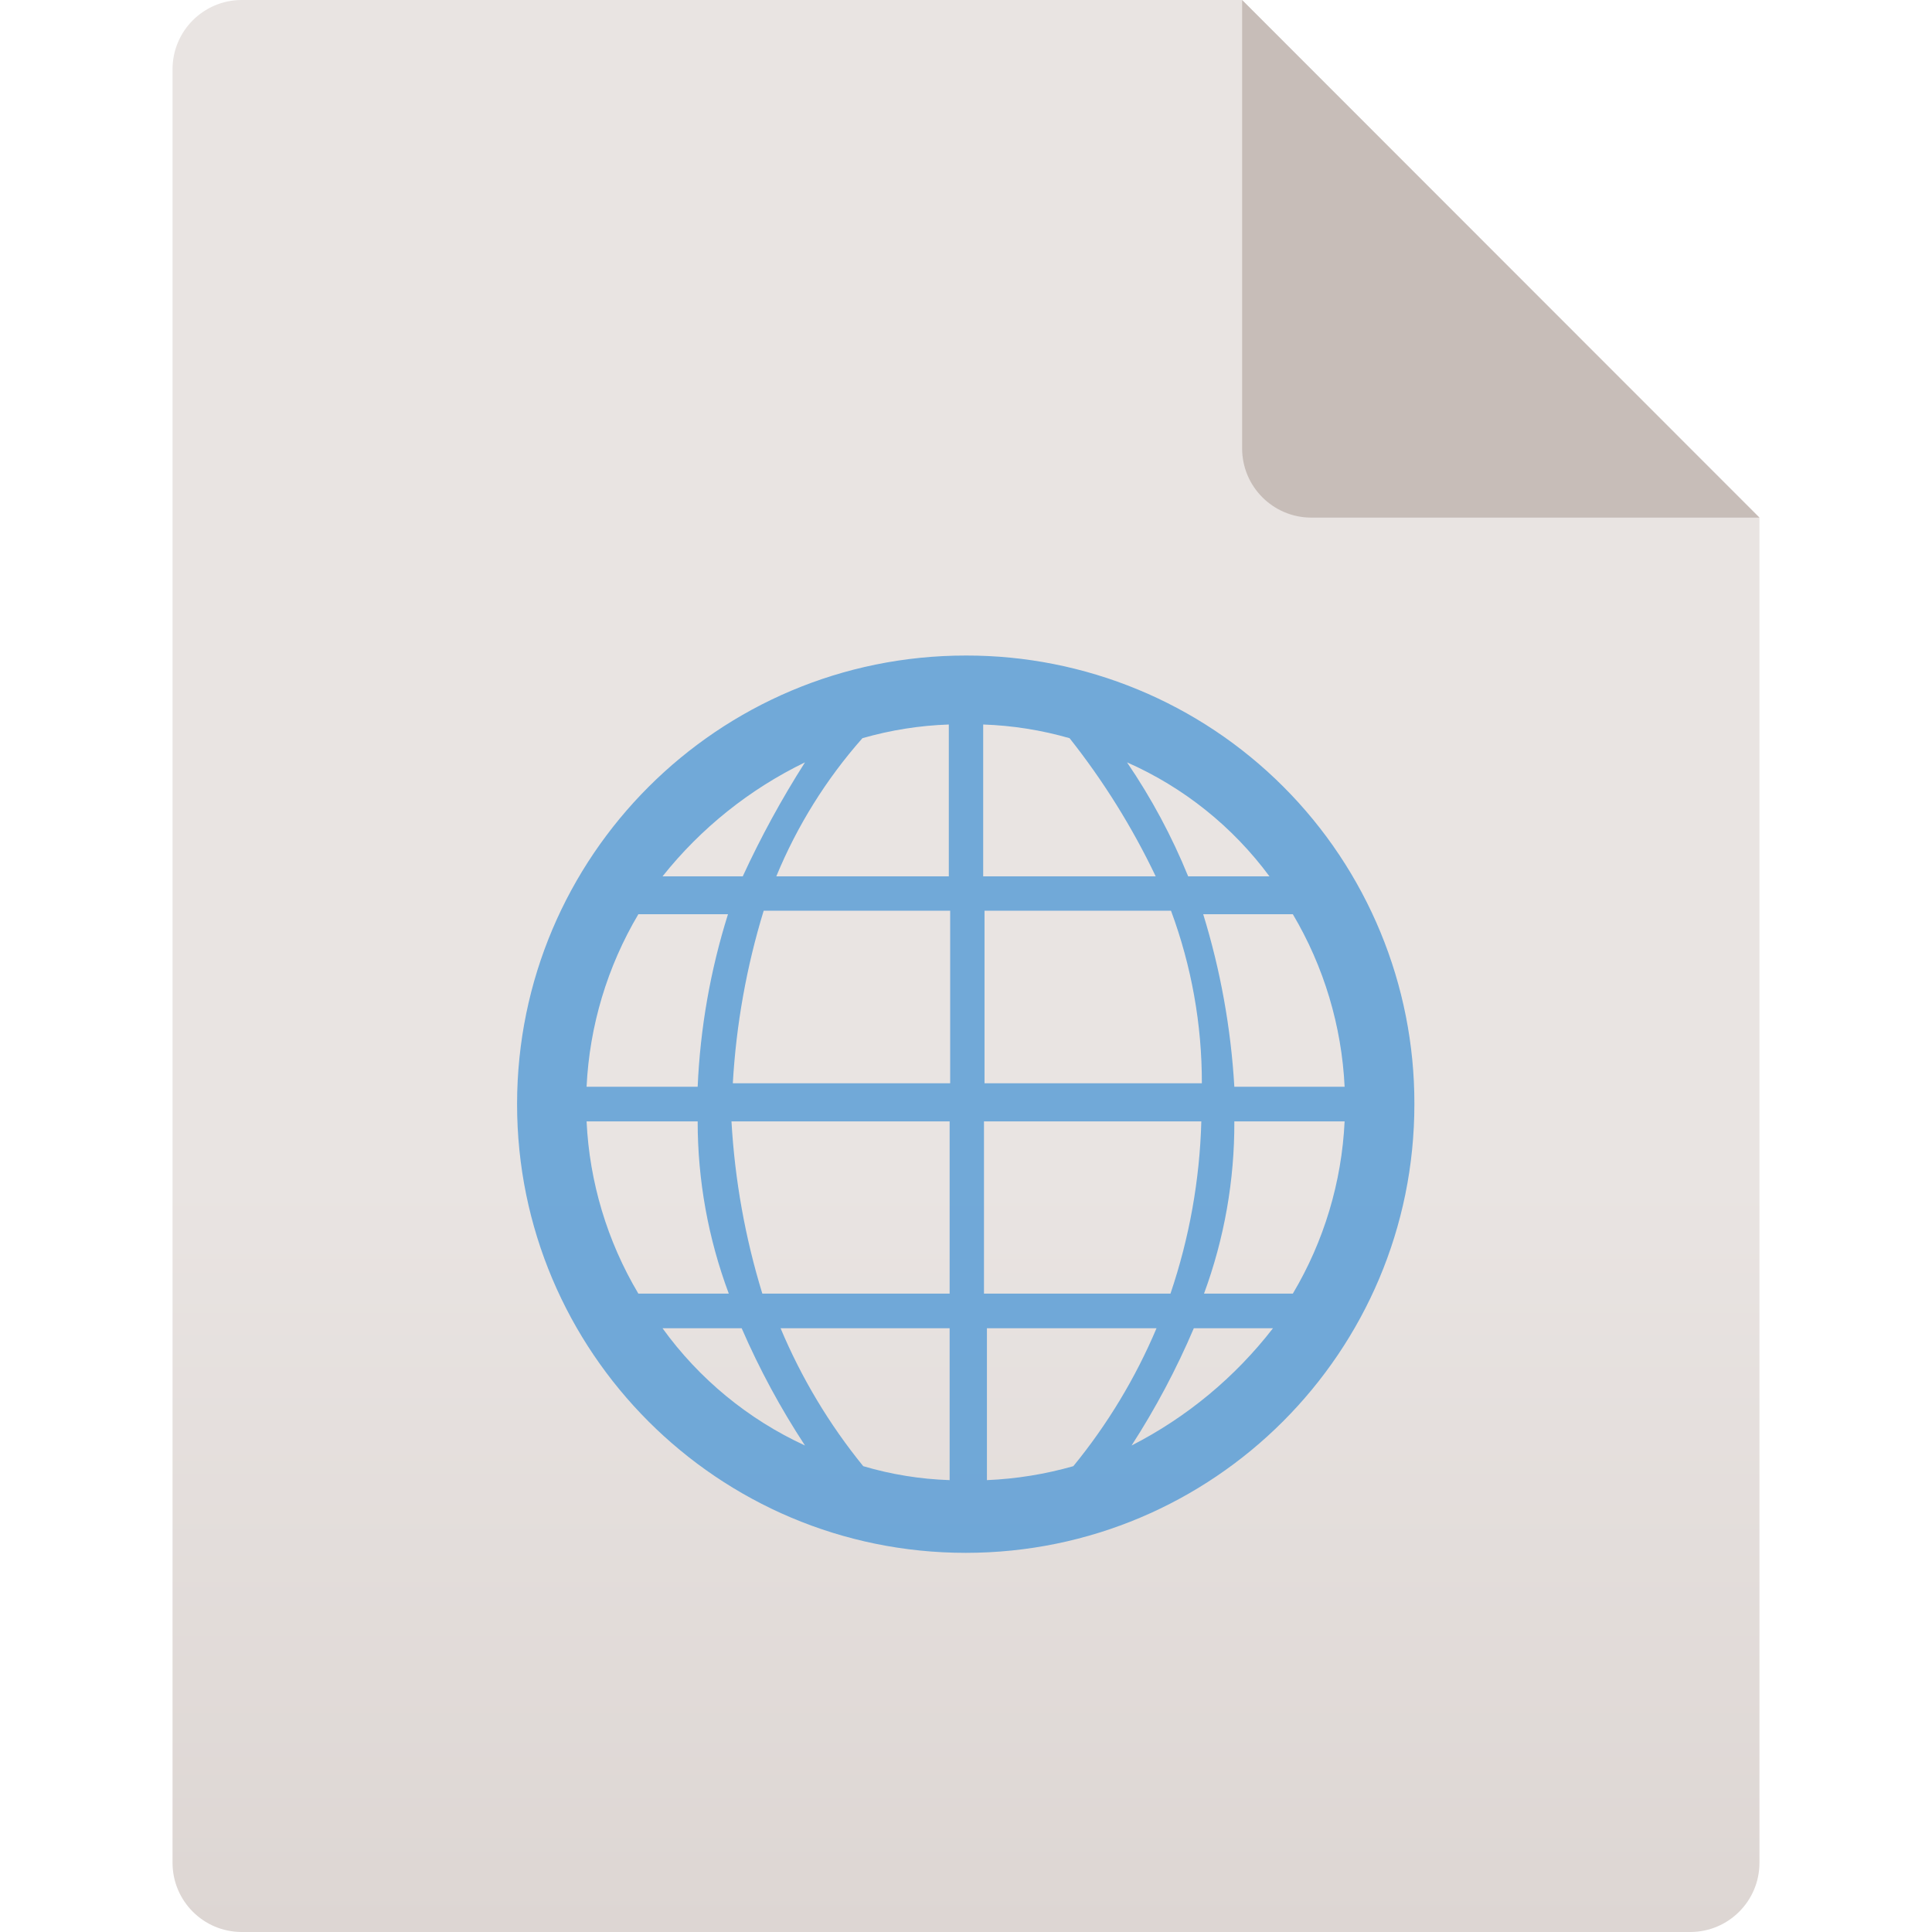
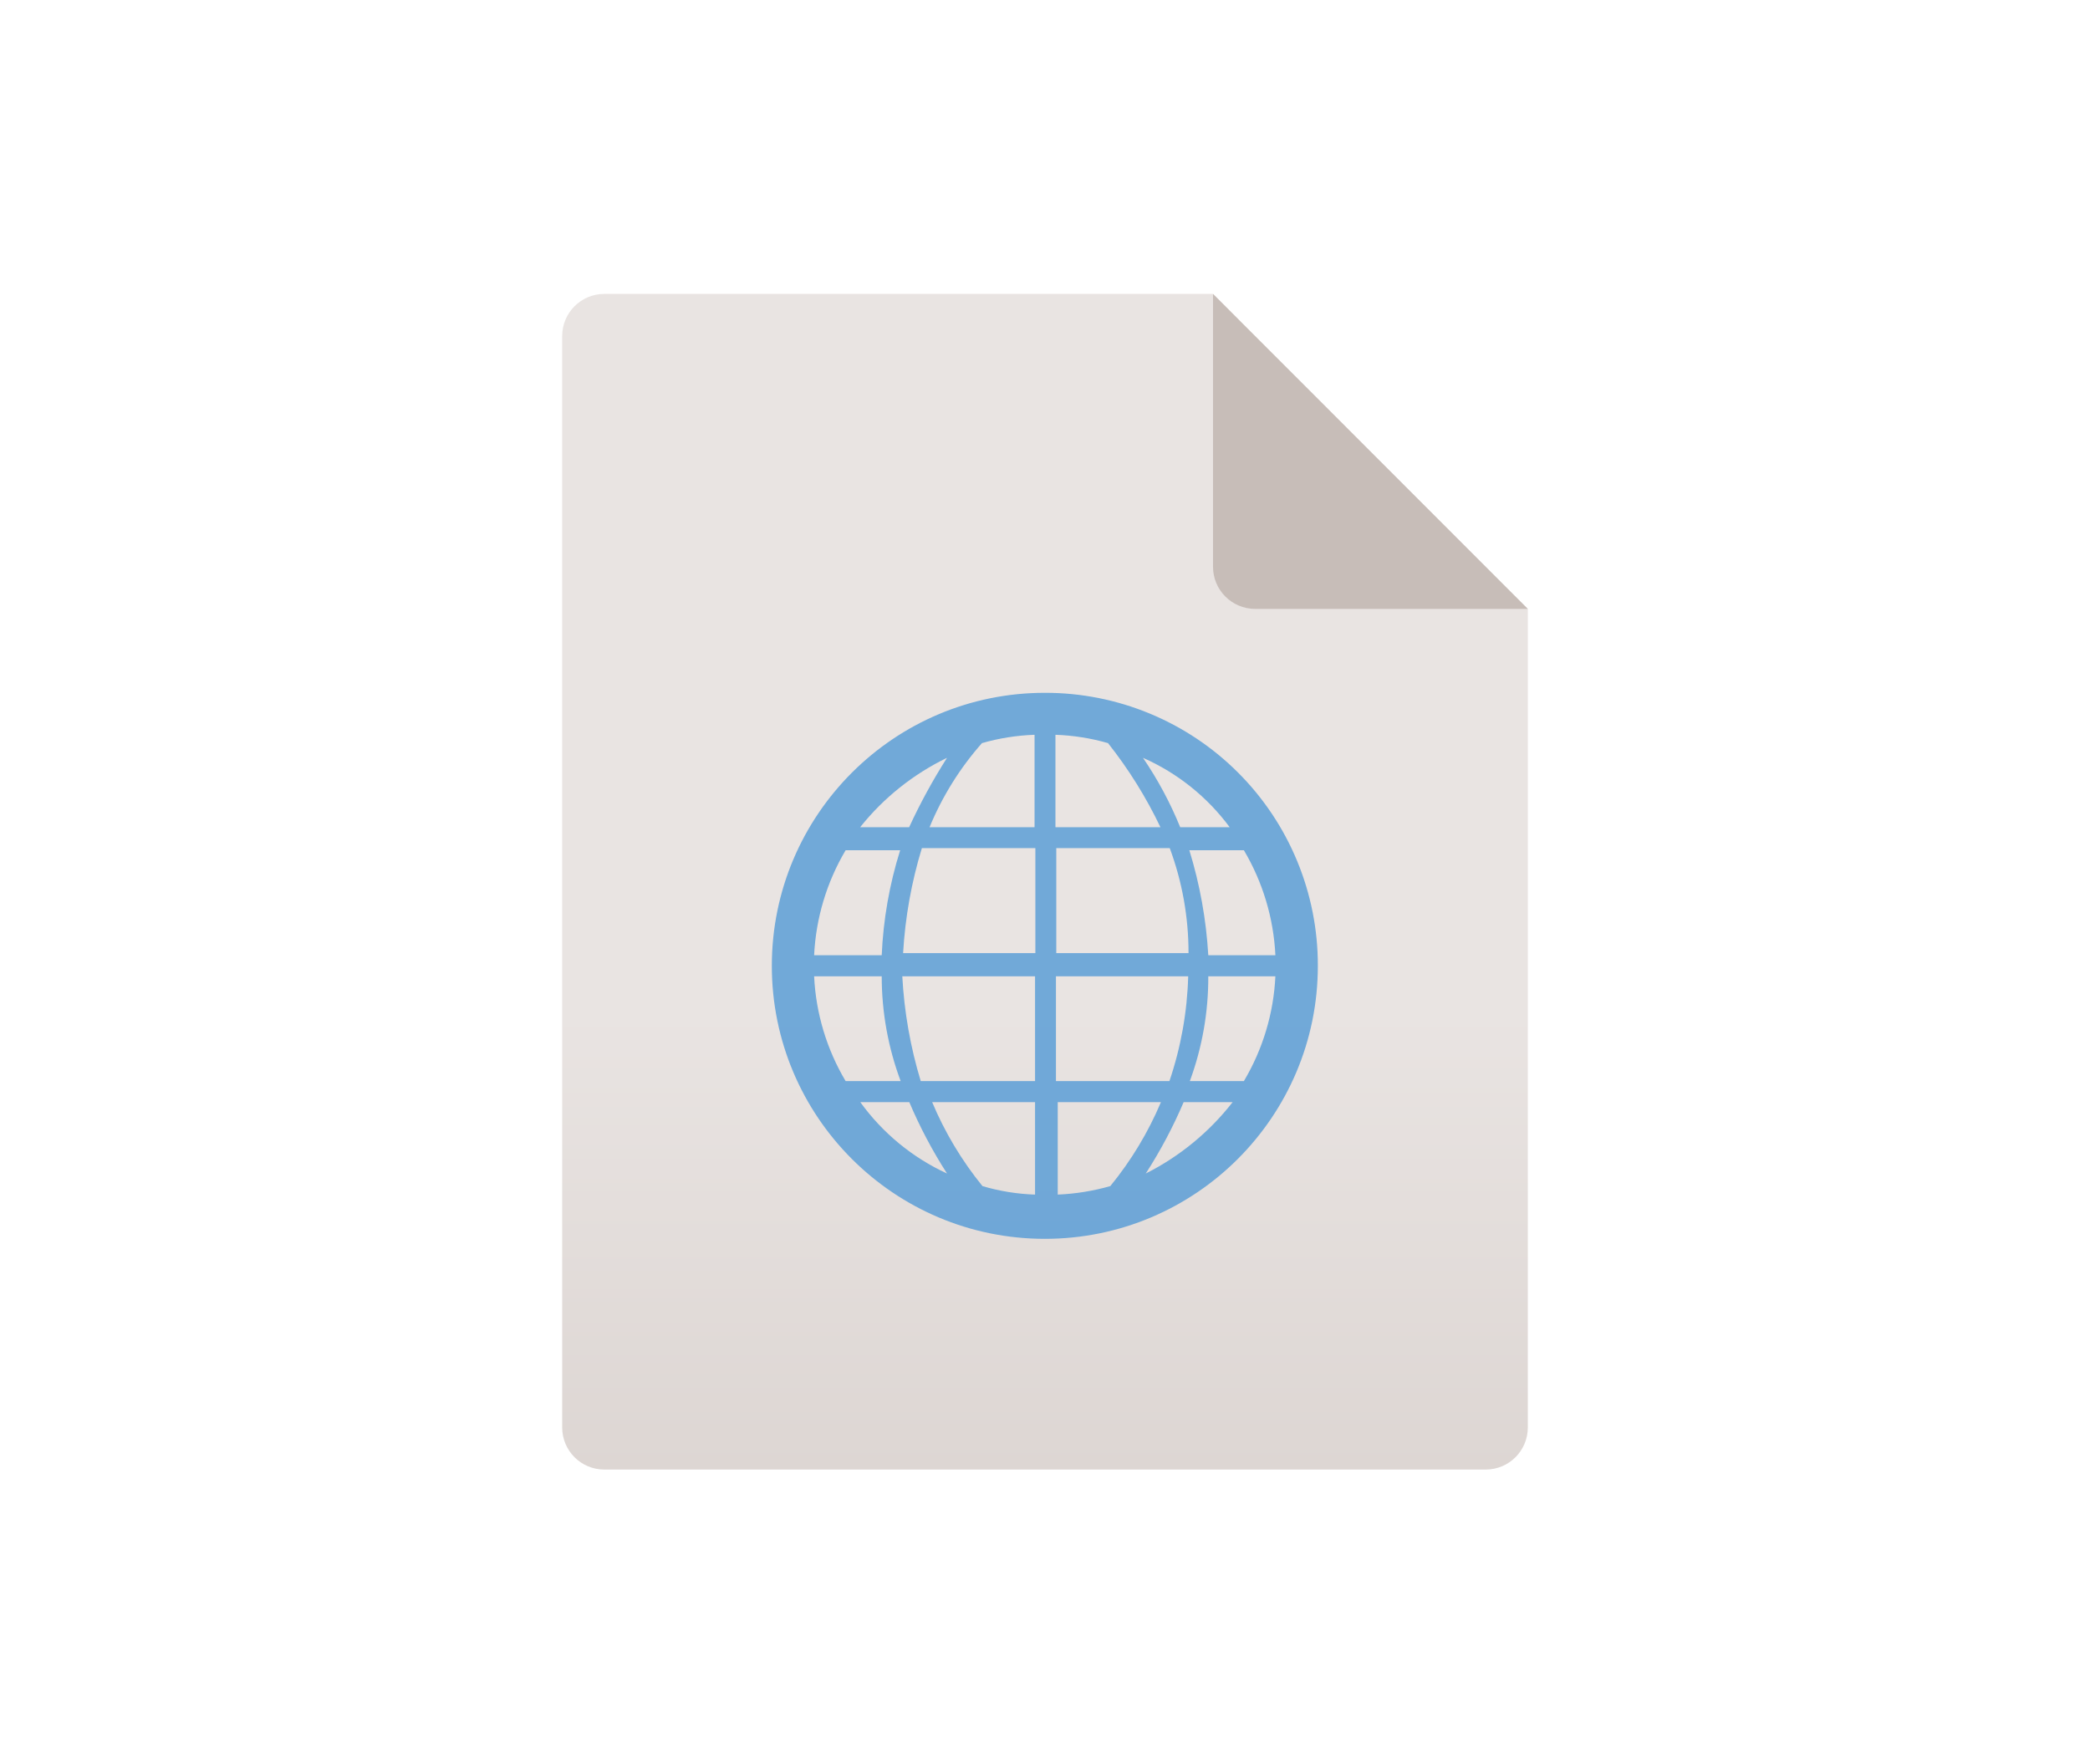
- <svg xmlns="http://www.w3.org/2000/svg" id="Ebene_1" data-name="Ebene 1" viewBox="0 0 72 72">
+ <svg xmlns="http://www.w3.org/2000/svg" id="Ebene_1" data-name="Ebene 1" viewBox="0 0 128 108">
  <defs>
    <style>.cls-1{fill:url(#Unbenannter_Verlauf_28);}.cls-2{fill:#b9ada7;opacity:0.7;}.cls-2,.cls-3{isolation:isolate;}.cls-3{fill:#529ad6;opacity:0.8;}</style>
-     <linearGradient id="Unbenannter_Verlauf_28" x1="-162.95" y1="-150.55" x2="-162.95" y2="-222.55" gradientTransform="translate(198.95 222.55)" gradientUnits="userSpaceOnUse">
+     <linearGradient id="Unbenannter_Verlauf_28" x1="-134.95" y1="-132.55" x2="-134.95" y2="-204.55" gradientTransform="translate(198.95 222.55)" gradientUnits="userSpaceOnUse">
      <stop offset="0" stop-color="#ddd6d3" />
      <stop offset="0.39" stop-color="#e9e4e2" />
      <stop offset="1" stop-color="#e9e4e2" />
    </linearGradient>
  </defs>
-   <path class="cls-1" d="M65.57,19.29V69.43A2.58,2.58,0,0,1,63,72H9a2.58,2.58,0,0,1-2.57-2.57V2.57A2.58,2.58,0,0,1,9,0H46.29Z" />
-   <path class="cls-2" d="M65.57,19.29H48.86a2.58,2.58,0,0,1-2.57-2.58V0Z" />
-   <path class="cls-3" d="M36,24.43A16.72,16.72,0,1,0,52.71,41.14,16.68,16.68,0,0,0,36,24.43Zm.64,8.23V27a13.3,13.3,0,0,1,3.22.51,27.08,27.08,0,0,1,3.21,5.15Zm7,1.28a18.4,18.4,0,0,1,1.15,6.43h-8.1V33.94Zm-8.23-1.28H28.93a18.3,18.3,0,0,1,3.21-5.15A13.3,13.3,0,0,1,35.36,27v5.66Zm0,1.28v6.43h-8.1a27.28,27.28,0,0,1,1.15-6.43ZM26,40.5H21.86a13.92,13.92,0,0,1,1.93-6.43h3.34A25.07,25.07,0,0,0,26,40.5Zm-4.11,1.29H26a18.32,18.32,0,0,0,1.16,6.42H23.79A13.84,13.84,0,0,1,21.86,41.79Zm5.4,0h8.1v6.42H28.41A27.11,27.11,0,0,1,27.26,41.79Zm8.1,7.71v5.66a12.83,12.83,0,0,1-3.22-.52,21.06,21.06,0,0,1-3.08-5.14Zm1.28,0h6.43A21.06,21.06,0,0,1,40,54.64a13.86,13.86,0,0,1-3.22.52V49.5Zm0-1.29V41.79h8.1a21.84,21.84,0,0,1-1.15,6.42ZM46,41.79h4.11a13.84,13.84,0,0,1-1.93,6.42H44.87A18.32,18.32,0,0,0,46,41.79Zm0-1.29a27.2,27.2,0,0,0-1.16-6.43h3.34a13.92,13.92,0,0,1,1.93,6.43Zm1.28-7.84h-3A22.78,22.78,0,0,0,42,28.41,13.26,13.26,0,0,1,47.31,32.66ZM30,28.41a35.64,35.64,0,0,0-2.32,4.25H24.69A15.35,15.35,0,0,1,30,28.41ZM24.69,49.5h2.95A29,29,0,0,0,30,53.87,13.53,13.53,0,0,1,24.69,49.5Zm17.48,4.37a29,29,0,0,0,2.32-4.37h2.95A15.69,15.69,0,0,1,42.17,53.87Z" />
+   <path class="cls-1" d="M93.57,37.29V87.43A2.58,2.58,0,0,1,91,90H37a2.58,2.58,0,0,1-2.57-2.57V20.57A2.58,2.58,0,0,1,37,18H74.29Z" />
+   <path class="cls-2" d="M93.57,37.29H76.86a2.58,2.58,0,0,1-2.57-2.58V18Z" />
+   <path class="cls-3" d="M64,42.43A16.72,16.72,0,1,0,80.71,59.14,16.68,16.68,0,0,0,64,42.43Zm.64,8.23V45a13.3,13.3,0,0,1,3.22.51,27.08,27.08,0,0,1,3.21,5.15Zm7,1.28a18.4,18.4,0,0,1,1.15,6.43h-8.1V51.94Zm-8.23-1.28H56.93a18.3,18.3,0,0,1,3.21-5.15A13.3,13.3,0,0,1,63.36,45v5.66Zm0,1.28v6.43h-8.1a27.28,27.28,0,0,1,1.15-6.43ZM54,58.5H49.86a13.92,13.92,0,0,1,1.93-6.43h3.34A25.07,25.07,0,0,0,54,58.5Zm-4.11,1.29H54a18.32,18.32,0,0,0,1.16,6.42H51.79A13.84,13.84,0,0,1,49.86,59.79Zm5.4,0h8.1v6.42h-7A27.11,27.11,0,0,1,55.26,59.79Zm8.1,7.71v5.66a12.83,12.83,0,0,1-3.22-.52,21.06,21.06,0,0,1-3.08-5.14Zm1.28,0h6.43A21.06,21.06,0,0,1,68,72.64a13.86,13.86,0,0,1-3.22.52V67.5Zm0-1.29V59.79h8.1a21.84,21.84,0,0,1-1.15,6.42ZM74,59.79h4.11a13.84,13.84,0,0,1-1.93,6.42H72.87A18.32,18.32,0,0,0,74,59.79Zm0-1.29a27.2,27.2,0,0,0-1.16-6.43h3.34a13.92,13.92,0,0,1,1.93,6.43Zm1.28-7.84h-3A22.78,22.78,0,0,0,70,46.41,13.26,13.26,0,0,1,75.31,50.66ZM58,46.41a35.64,35.64,0,0,0-2.32,4.25h-3A15.35,15.35,0,0,1,58,46.41ZM52.69,67.5h3A29,29,0,0,0,58,71.87,13.53,13.53,0,0,1,52.69,67.5Zm17.48,4.37a29,29,0,0,0,2.32-4.37h3A15.69,15.69,0,0,1,70.17,71.87Z" />
</svg>
